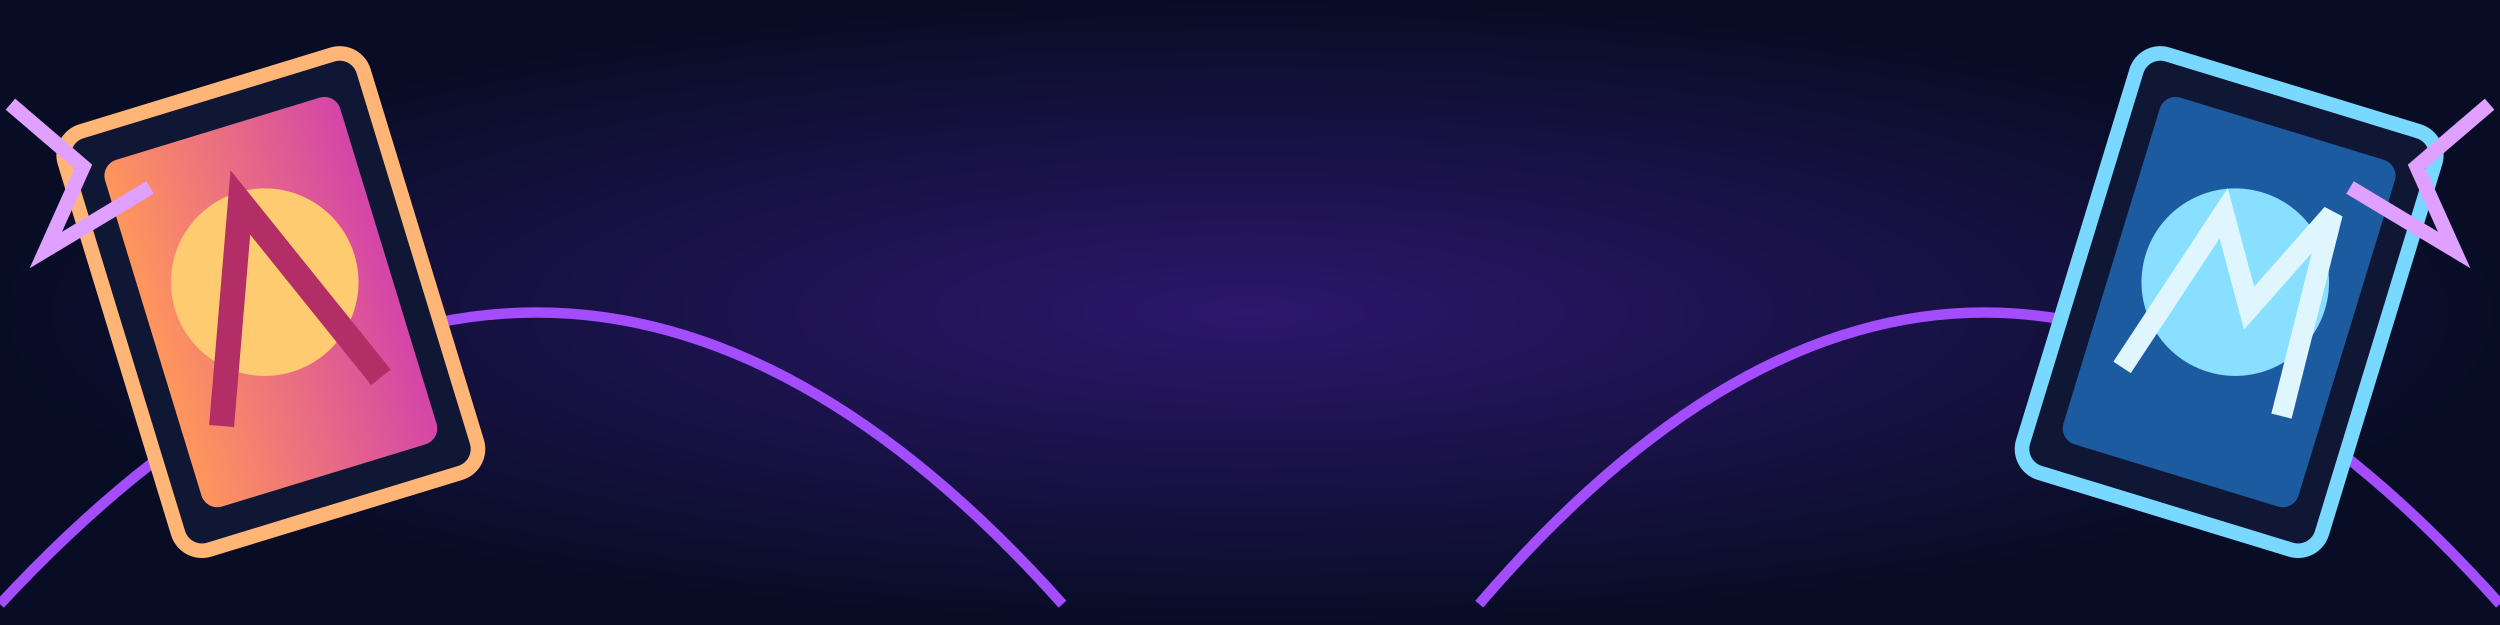
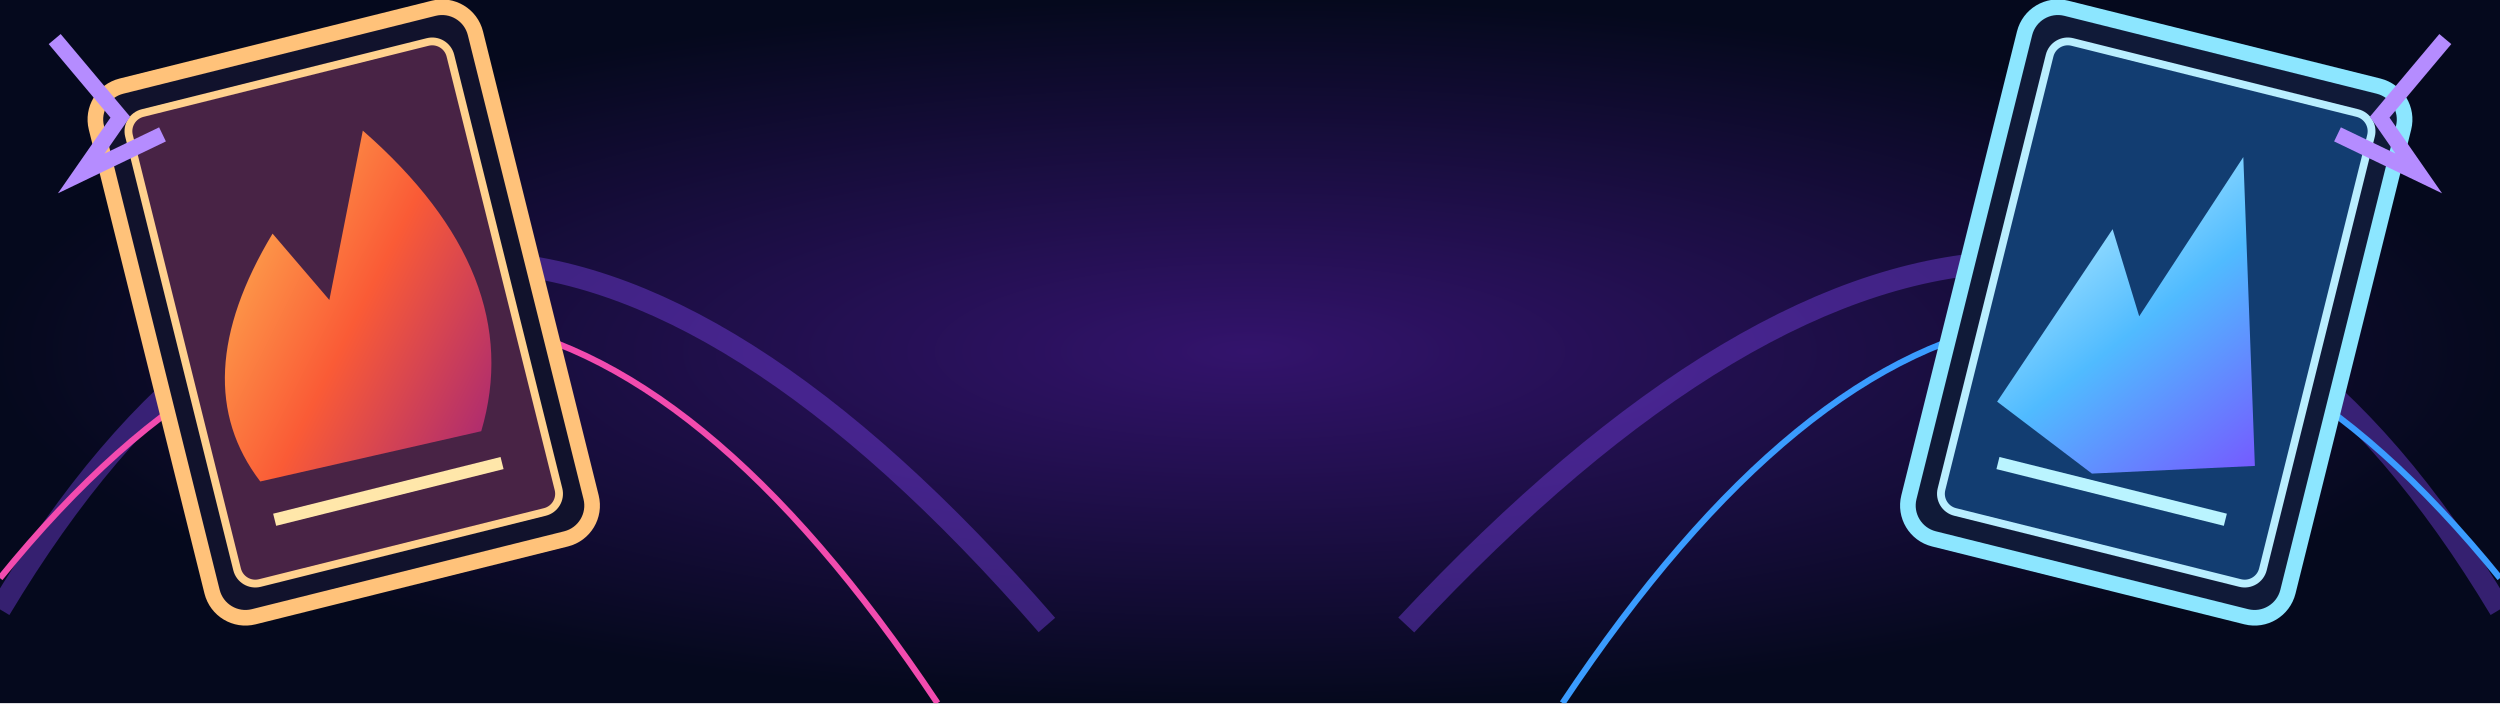
- <svg xmlns="http://www.w3.org/2000/svg" viewBox="0 0 1200 300" preserveAspectRatio="xMidYMid slice">
+ <svg xmlns="http://www.w3.org/2000/svg" viewBox="0 0 1600 450" preserveAspectRatio="xMidYMid slice">
  <defs>
-     <radialGradient id="bg">
-       <stop stop-color="#2b176c" />
-       <stop offset="1" stop-color="#080d25" />
+     <radialGradient id="g">
+       <stop stop-color="#33136c" />
+       <stop offset="1" stop-color="#05091d" />
    </radialGradient>
-     <linearGradient id="card">
-       <stop stop-color="#ff965c" />
-       <stop offset="1" stop-color="#d445a8" />
+     <linearGradient id="fire" x2="1" y2="1">
+       <stop stop-color="#ffcb59" />
+       <stop offset=".55" stop-color="#fa5b36" />
+       <stop offset="1" stop-color="#a52676" />
+     </linearGradient>
+     <linearGradient id="ice" x2="1" y2="1">
+       <stop stop-color="#d5fbff" />
+       <stop offset=".5" stop-color="#50bbff" />
+       <stop offset="1" stop-color="#7a4cff" />
    </linearGradient>
  </defs>
-   <rect width="1200" height="300" fill="url(#bg)" />
-   <path d="M0 290Q260 10 510 290M710 290Q950 10 1200 290" fill="none" stroke="#a44dff" stroke-width="5" />
-   <g transform="translate(130 145) rotate(-17)">
-     <rect x="-75" y="-105" width="150" height="210" rx="12" fill="#101735" stroke="#ffb575" stroke-width="7" />
-     <rect x="-59" y="-87" width="118" height="174" rx="8" fill="url(#card)" />
-     <circle cy="-10" r="45" fill="#ffcb71" />
-     <path d="M-40 50L0-50 40 50" fill="none" stroke="#b32d66" stroke-width="12" />
+   <rect width="1600" height="450" fill="url(#g)" />
+   <path d="M0 390Q270-60 670 400M900 400Q1330-60 1600 390" fill="none" stroke="#7d44ee" stroke-width="14" opacity=".4" />
+   <path d="M0 370Q300 0 600 450" fill="none" stroke="#f24baf" stroke-width="4" />
+   <path d="M1000 450Q1300 0 1600 370" fill="none" stroke="#3a9cff" stroke-width="4" />
+   <g transform="translate(220 200) rotate(-14)">
+     <rect x="-125" y="-175" width="250" height="350" rx="22" fill="#11122c" stroke="#ffc27a" stroke-width="10" />
+     <rect x="-106" y="-155" width="212" height="310" rx="12" fill="#482345" stroke="#ffd18e" stroke-width="5" />
+     <path d="M-78 92Q-110 18-32-60L-7-10 40-110Q120 5 67 95Z" fill="url(#fire)" />
+     <path d="M-75 118H75" stroke="#ffe7aa" stroke-width="8" />
  </g>
-   <g transform="translate(1070 145) rotate(17)">
-     <rect x="-75" y="-105" width="150" height="210" rx="12" fill="#101735" stroke="#79d8ff" stroke-width="7" />
-     <rect x="-59" y="-87" width="118" height="174" rx="8" fill="#1c5ba0" />
-     <circle cy="-10" r="45" fill="#88dfff" />
-     <path d="M-40 45L-15-40 10 0 35-55 40 45" fill="none" stroke="#e0f6ff" stroke-width="10" />
+   <g transform="translate(1380 200) rotate(14)">
+     <rect x="-125" y="-175" width="250" height="350" rx="22" fill="#101a38" stroke="#8ce6ff" stroke-width="10" />
+     <rect x="-106" y="-155" width="212" height="310" rx="12" fill="#123d71" stroke="#b9eeff" stroke-width="5" />
+     <path d="M-85 80L-40-45-10 5 30-110 85 80-15 110Z" fill="url(#ice)" />
+     <path d="M-75 118H75" stroke="#baf4ff" stroke-width="8" />
  </g>
-   <path d="M5 50l35 30-18 40 50-30M1195 50l-35 30 18 40-50-30" fill="none" stroke="#e0a0ff" stroke-width="7" />
+   <path d="M35 25l42 50-25 36 52-25M1565 25l-42 50 25 36-52-25" fill="none" stroke="#b58cff" stroke-width="10" />
</svg>
